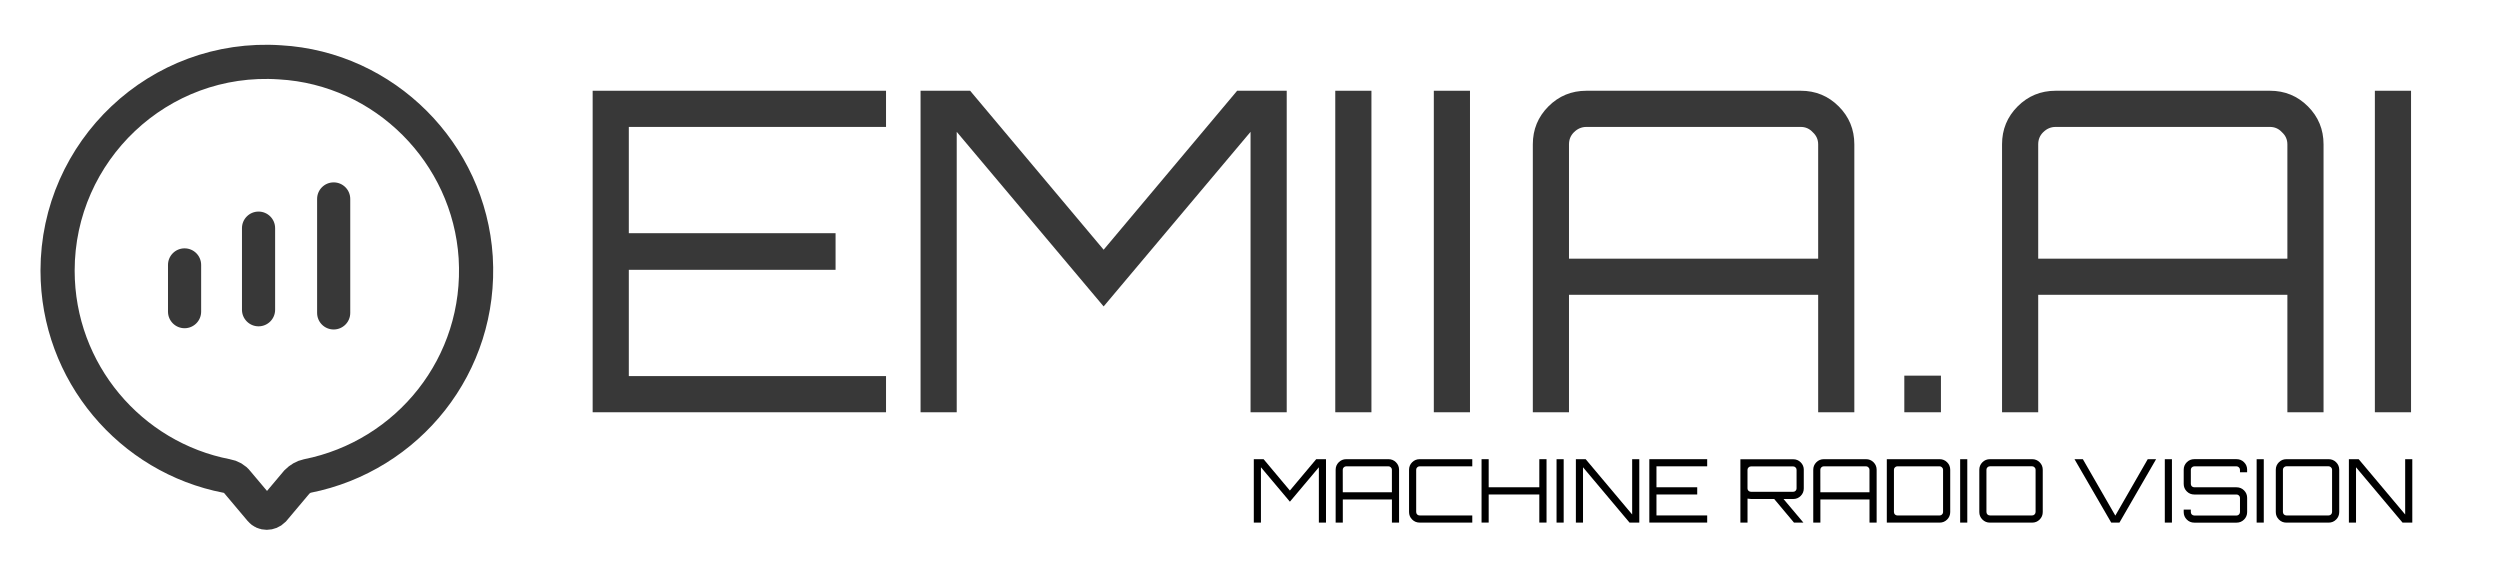
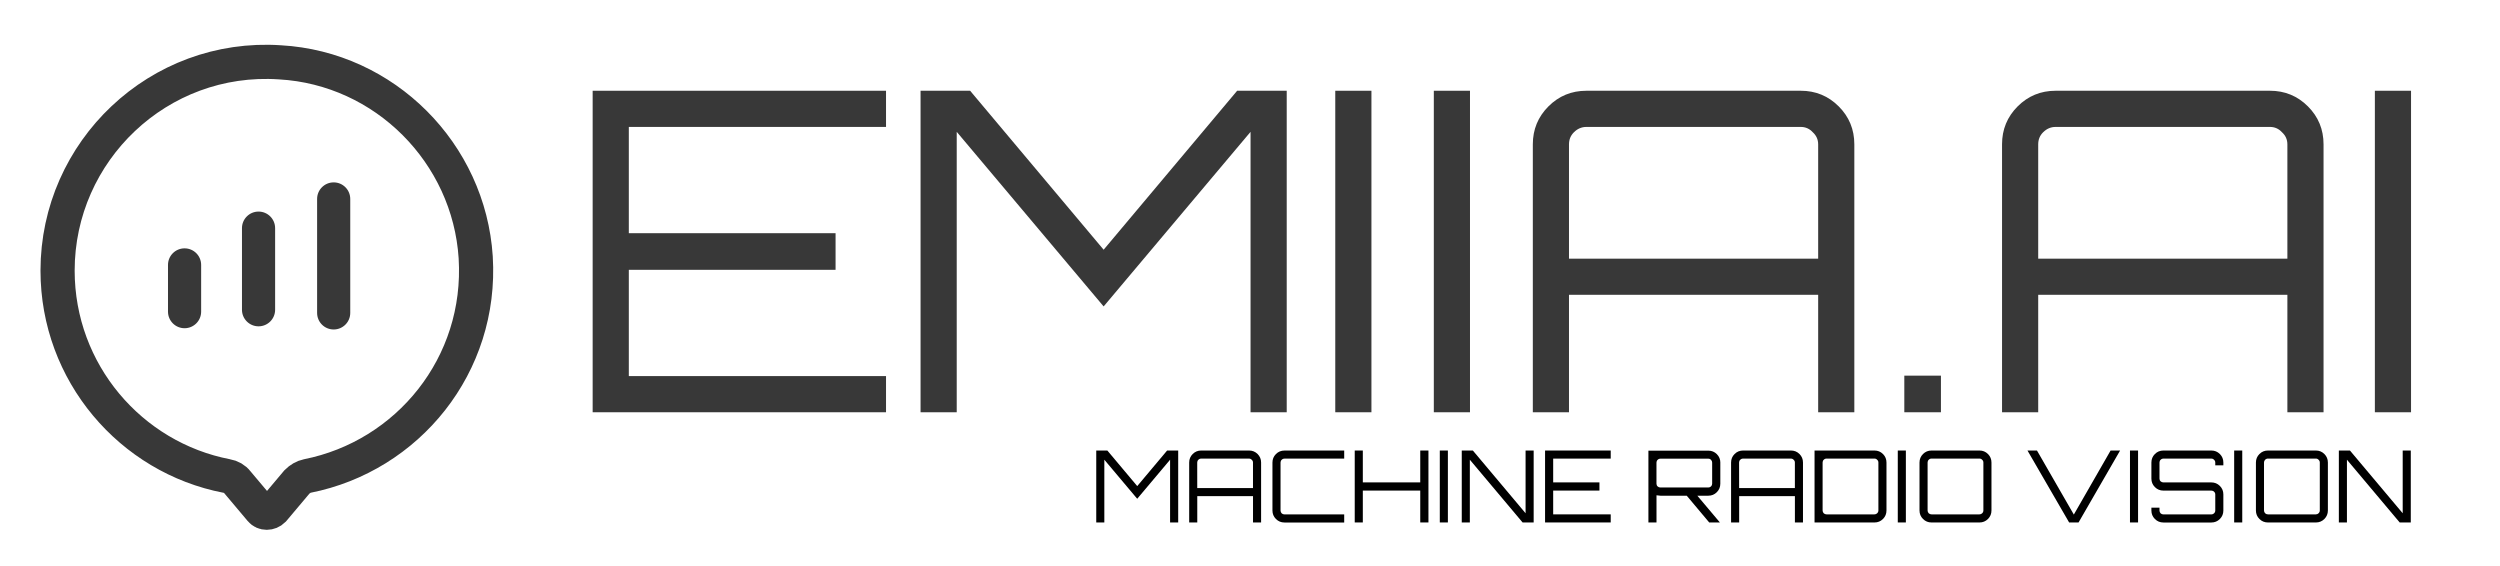
<svg xmlns="http://www.w3.org/2000/svg" id="svg18207" version="1.1" viewBox="0 0 97.102 21.961" height="83" width="367">
  <defs id="defs18201" />
  <g id="layer1">
    <g transform="matrix(0.2861629,0,0,0.2861629,8.509586,2.825243)" style="font-size:60.61px;line-height:1.25;font-family:sans-serif;fill:#383838;fill-opacity:1;stroke:none;stroke-width:0.632;stroke-miterlimit:4;stroke-dasharray:none;stroke-opacity:1" id="text835" aria-label="EMIIA.AI">
      <path id="path1470" style="font-style:normal;font-variant:normal;font-weight:normal;font-stretch:normal;font-size:60.61px;font-family:Orbitron;-inkscape-font-specification:Orbitron;fill:#383838;fill-opacity:1;stroke:none;stroke-width:0.632;stroke-miterlimit:4;stroke-dasharray:none;stroke-opacity:1" d="M 90.522,2.445 V 7.355 H 55.61 V 21.78 H 83.673 V 26.75 H 55.61 v 14.425 h 34.912 v 4.909 H 50.701 V 2.445 Z" />
      <path id="path1472" style="font-style:normal;font-variant:normal;font-weight:normal;font-stretch:normal;font-size:60.61px;font-family:Orbitron;-inkscape-font-specification:Orbitron;fill:#383838;fill-opacity:1;stroke:none;stroke-width:0.632;stroke-miterlimit:4;stroke-dasharray:none;stroke-opacity:1" d="M 120.059,24.023 138.181,2.445 h 6.728 V 46.085 h -4.909 V 8.022 L 120.059,31.72 100.118,8.022 V 46.085 H 95.209 V 2.445 h 6.728 z" />
      <path id="path1474" style="font-style:normal;font-variant:normal;font-weight:normal;font-stretch:normal;font-size:60.61px;font-family:Orbitron;-inkscape-font-specification:Orbitron;fill:#383838;fill-opacity:1;stroke:none;stroke-width:0.632;stroke-miterlimit:4;stroke-dasharray:none;stroke-opacity:1" d="M 151.499,46.085 V 2.445 h 4.909 V 46.085 Z" />
      <path id="path1476" style="font-style:normal;font-variant:normal;font-weight:normal;font-stretch:normal;font-size:60.61px;font-family:Orbitron;-inkscape-font-specification:Orbitron;fill:#383838;fill-opacity:1;stroke:none;stroke-width:0.632;stroke-miterlimit:4;stroke-dasharray:none;stroke-opacity:1" d="M 164.876,46.085 V 2.445 h 4.909 V 46.085 Z" />
      <path id="path1478" style="font-style:normal;font-variant:normal;font-weight:normal;font-stretch:normal;font-size:60.61px;font-family:Orbitron;-inkscape-font-specification:Orbitron;fill:#383838;fill-opacity:1;stroke:none;stroke-width:0.632;stroke-miterlimit:4;stroke-dasharray:none;stroke-opacity:1" d="m 185.587,2.445 h 29.093 q 3.031,0 5.152,2.121 2.121,2.121 2.121,5.152 V 46.085 h -4.909 V 30.144 h -33.821 v 15.941 h -4.909 V 9.719 q 0,-3.031 2.121,-5.152 2.121,-2.121 5.152,-2.121 z m -2.364,22.789 h 33.821 V 9.719 q 0,-0.97 -0.727,-1.636 Q 215.65,7.355 214.68,7.355 h -29.093 q -0.97,0 -1.697,0.727 -0.667,0.667 -0.667,1.636 z" />
      <path id="path1480" style="font-style:normal;font-variant:normal;font-weight:normal;font-stretch:normal;font-size:60.61px;font-family:Orbitron;-inkscape-font-specification:Orbitron;fill:#383838;fill-opacity:1;stroke:none;stroke-width:0.632;stroke-miterlimit:4;stroke-dasharray:none;stroke-opacity:1" d="m 233.708,41.115 v 4.97 h -4.97 v -4.97 z" />
      <path id="path1482" style="font-style:normal;font-variant:normal;font-weight:normal;font-stretch:normal;font-size:60.61px;font-family:Orbitron;-inkscape-font-specification:Orbitron;fill:#383838;fill-opacity:1;stroke:none;stroke-width:0.632;stroke-miterlimit:4;stroke-dasharray:none;stroke-opacity:1" d="m 249.275,2.445 h 29.093 q 3.031,0 5.152,2.121 2.121,2.121 2.121,5.152 V 46.085 H 280.732 V 30.144 h -33.821 v 15.941 h -4.909 V 9.719 q 0,-3.031 2.121,-5.152 2.121,-2.121 5.152,-2.121 z m -2.364,22.789 H 280.732 V 9.719 q 0,-0.97 -0.727,-1.636 Q 279.338,7.355 278.368,7.355 h -29.093 q -0.97,0 -1.697,0.727 -0.667,0.667 -0.667,1.636 z" />
      <path id="path1484" style="font-style:normal;font-variant:normal;font-weight:normal;font-stretch:normal;font-size:60.61px;font-family:Orbitron;-inkscape-font-specification:Orbitron;fill:#383838;fill-opacity:1;stroke:none;stroke-width:0.632;stroke-miterlimit:4;stroke-dasharray:none;stroke-opacity:1" d="M 292.608,46.085 V 2.445 h 4.909 V 46.085 Z" />
    </g>
    <path id="path1384-0-5" d="m 18.476,9.996 c 0.258,4.189 -2.64,7.718 -6.542,8.493 -0.143,0.029 -0.287,0.115 -0.402,0.23 l -0.918,1.09 c -0.143,0.143 -0.373,0.143 -0.488,0 L 9.208,18.719 c -0.086,-0.115 -0.23,-0.201 -0.402,-0.23 -3.73,-0.717 -6.571,-4.017 -6.571,-7.977 0,-4.648 3.931,-8.407 8.637,-8.091 4.074,0.23 7.345,3.529 7.604,7.575 z" class="st18" style="fill:none;fill-opacity:1;stroke:#383838;stroke-width:1.327;stroke-miterlimit:4;stroke-dasharray:none;stroke-opacity:1" />
    <g transform="matrix(1.065803,0,0,1.065803,-20.30547,-60.49)" id="g6433">
      <path id="path1148-5" d="m 28.473,64.466 a 0.604,0.604 0 0 0 -0.604,0.604 v 2.974 a 0.604,0.604 0 0 0 0.604,0.604 0.604,0.604 0 0 0 0.604,-0.604 v -2.974 a 0.604,0.604 0 0 0 -0.604,-0.604 z" style="color:#000000;font-style:normal;font-variant:normal;font-weight:normal;font-stretch:normal;font-size:medium;line-height:normal;font-family:sans-serif;font-variant-ligatures:normal;font-variant-position:normal;font-variant-caps:normal;font-variant-numeric:normal;font-variant-alternates:normal;font-variant-east-asian:normal;font-feature-settings:normal;font-variation-settings:normal;text-indent:0;text-align:start;text-decoration:none;text-decoration-line:none;text-decoration-style:solid;text-decoration-color:#000000;letter-spacing:normal;word-spacing:normal;text-transform:none;writing-mode:lr-tb;direction:ltr;text-orientation:mixed;dominant-baseline:auto;baseline-shift:baseline;text-anchor:start;white-space:normal;shape-padding:0;shape-margin:0;inline-size:0;clip-rule:nonzero;display:inline;overflow:visible;visibility:visible;isolation:auto;mix-blend-mode:normal;color-interpolation:sRGB;color-interpolation-filters:linearRGB;solid-color:#000000;solid-opacity:1;vector-effect:none;fill:#383838;fill-opacity:1;fill-rule:nonzero;stroke:#383838;stroke-width:0;stroke-linecap:round;stroke-linejoin:round;stroke-miterlimit:4;stroke-dasharray:none;stroke-dashoffset:0;stroke-opacity:1;color-rendering:auto;image-rendering:auto;shape-rendering:auto;text-rendering:auto;enable-background:accumulate;stop-color:#000000" />
      <path id="path1144-8" d="m 25.777,65.806 a 0.604,0.604 0 0 0 -0.604,0.604 v 1.703 a 0.604,0.604 0 0 0 0.604,0.604 0.604,0.604 0 0 0 0.604,-0.604 V 66.41 a 0.604,0.604 0 0 0 -0.604,-0.604 z" style="color:#000000;font-style:normal;font-variant:normal;font-weight:normal;font-stretch:normal;font-size:medium;line-height:normal;font-family:sans-serif;font-variant-ligatures:normal;font-variant-position:normal;font-variant-caps:normal;font-variant-numeric:normal;font-variant-alternates:normal;font-variant-east-asian:normal;font-feature-settings:normal;font-variation-settings:normal;text-indent:0;text-align:start;text-decoration:none;text-decoration-line:none;text-decoration-style:solid;text-decoration-color:#000000;letter-spacing:normal;word-spacing:normal;text-transform:none;writing-mode:lr-tb;direction:ltr;text-orientation:mixed;dominant-baseline:auto;baseline-shift:baseline;text-anchor:start;white-space:normal;shape-padding:0;shape-margin:0;inline-size:0;clip-rule:nonzero;display:inline;overflow:visible;visibility:visible;isolation:auto;mix-blend-mode:normal;color-interpolation:sRGB;color-interpolation-filters:linearRGB;solid-color:#000000;solid-opacity:1;vector-effect:none;fill:#383838;fill-opacity:1;fill-rule:nonzero;stroke:#383838;stroke-width:0;stroke-linecap:round;stroke-linejoin:round;stroke-miterlimit:4;stroke-dasharray:none;stroke-dashoffset:0;stroke-opacity:1;color-rendering:auto;image-rendering:auto;shape-rendering:auto;text-rendering:auto;enable-background:accumulate;stop-color:#000000" />
      <path id="path1152-3" d="m 31.211,63.402 a 0.604,0.604 0 0 0 -0.604,0.604 v 4.153 a 0.604,0.604 0 0 0 0.604,0.604 0.604,0.604 0 0 0 0.604,-0.604 V 64.006 a 0.604,0.604 0 0 0 -0.604,-0.604 z" style="color:#000000;font-style:normal;font-variant:normal;font-weight:normal;font-stretch:normal;font-size:medium;line-height:normal;font-family:sans-serif;font-variant-ligatures:normal;font-variant-position:normal;font-variant-caps:normal;font-variant-numeric:normal;font-variant-alternates:normal;font-variant-east-asian:normal;font-feature-settings:normal;font-variation-settings:normal;text-indent:0;text-align:start;text-decoration:none;text-decoration-line:none;text-decoration-style:solid;text-decoration-color:#000000;letter-spacing:normal;word-spacing:normal;text-transform:none;writing-mode:lr-tb;direction:ltr;text-orientation:mixed;dominant-baseline:auto;baseline-shift:baseline;text-anchor:start;white-space:normal;shape-padding:0;shape-margin:0;inline-size:0;clip-rule:nonzero;display:inline;overflow:visible;visibility:visible;isolation:auto;mix-blend-mode:normal;color-interpolation:sRGB;color-interpolation-filters:linearRGB;solid-color:#000000;solid-opacity:1;vector-effect:none;fill:#383838;fill-opacity:1;fill-rule:nonzero;stroke:#383838;stroke-width:0;stroke-linecap:round;stroke-linejoin:round;stroke-miterlimit:4;stroke-dasharray:none;stroke-dashoffset:0;stroke-opacity:1;color-rendering:auto;image-rendering:auto;shape-rendering:auto;text-rendering:auto;enable-background:accumulate;stop-color:#000000" />
    </g>
-     <g style="font-size:3.42px;line-height:1.25;font-family:Orbitron;-inkscape-font-specification:Orbitron;stroke-width:0.204" id="text16754" aria-label="MACHINE RADIO VISION" transform="translate(-18.42019,-56.90447)">
-       <path id="path16811" style="font-size:3.42px;stroke-width:0.204" d="m 68.52,75.958 1.023,-1.218 h 0.38 v 2.462 h -0.277 v -2.148 l -1.125,1.337 -1.125,-1.337 v 2.148 h -0.277 v -2.462 h 0.38 z" />
-       <path id="path16813" style="font-size:3.42px;stroke-width:0.204" d="m 70.708,74.74 h 1.642 q 0.171,0 0.291,0.12 0.12,0.12 0.12,0.291 v 2.052 h -0.277 v -0.899 h -1.908 v 0.899 H 70.298 v -2.052 q 0,-0.171 0.12,-0.291 0.12,-0.12 0.291,-0.12 z m -0.133,1.286 h 1.908 v -0.876 q 0,-0.055 -0.041,-0.092 -0.038,-0.041 -0.092,-0.041 h -1.642 q -0.055,0 -0.096,0.041 -0.038,0.038 -0.038,0.092 z" />
-       <path id="path16815" style="font-size:3.42px;stroke-width:0.204" d="m 75.605,75.017 h -2.045 q -0.055,0 -0.096,0.041 -0.038,0.038 -0.038,0.092 v 1.642 q 0,0.055 0.038,0.096 0.041,0.038 0.096,0.038 h 2.045 v 0.277 h -2.045 q -0.171,0 -0.291,-0.12 -0.12,-0.12 -0.12,-0.291 V 75.151 q 0,-0.171 0.12,-0.291 0.12,-0.12 0.291,-0.12 h 2.045 z" />
-       <path id="path16817" style="font-size:3.42px;stroke-width:0.204" d="m 78.209,74.74 h 0.28 v 2.462 H 78.209 v -1.091 h -1.967 v 1.091 h -0.277 v -2.462 h 0.277 v 1.091 h 1.967 z" />
-       <path id="path16819" style="font-size:3.42px;stroke-width:0.204" d="m 78.878,77.203 v -2.462 h 0.277 v 2.462 z" />
-       <path id="path16821" style="font-size:3.42px;stroke-width:0.204" d="m 81.815,76.888 v -2.148 h 0.277 v 2.462 H 81.712 l -1.806,-2.148 v 2.148 h -0.277 v -2.462 h 0.38 z" />
-       <path id="path16823" style="font-size:3.42px;stroke-width:0.204" d="m 84.729,74.74 v 0.277 h -1.97 v 0.814 h 1.583 v 0.28 h -1.583 v 0.814 h 1.97 v 0.277 h -2.247 v -2.462 z" />
-       <path id="path16825" style="font-size:3.42px;stroke-width:0.204" d="m 88.481,75.154 v 0.722 q 0,0.171 -0.12,0.291 -0.12,0.12 -0.291,0.12 h -0.376 l 0.773,0.917 H 88.101 L 87.332,76.286 h -0.903 q -0.031,0 -0.133,-0.014 v 0.93 h -0.277 v -2.459 h 2.052 q 0.171,0 0.291,0.12 0.12,0.12 0.12,0.291 z m -2.052,0.852 h 1.642 q 0.055,0 0.092,-0.038 0.038,-0.038 0.038,-0.092 v -0.722 q 0,-0.055 -0.038,-0.092 -0.038,-0.041 -0.092,-0.041 h -1.642 q -0.055,0 -0.096,0.041 -0.038,0.038 -0.038,0.092 v 0.722 q 0,0.055 0.038,0.092 0.041,0.038 0.096,0.038 z" />
-       <path id="path16827" style="font-size:3.42px;stroke-width:0.204" d="m 89.258,74.74 h 1.642 q 0.171,0 0.291,0.12 0.12,0.12 0.12,0.291 v 2.052 h -0.277 v -0.899 h -1.908 v 0.899 h -0.277 v -2.052 q 0,-0.171 0.12,-0.291 0.12,-0.12 0.291,-0.12 z m -0.133,1.286 h 1.908 v -0.876 q 0,-0.055 -0.041,-0.092 -0.038,-0.041 -0.092,-0.041 H 89.258 q -0.055,0 -0.096,0.041 -0.038,0.038 -0.038,0.092 z" />
-       <path id="path16829" style="font-size:3.42px;stroke-width:0.204" d="m 91.706,74.74 h 2.052 q 0.171,0 0.291,0.12 0.12,0.12 0.12,0.291 v 1.642 q 0,0.171 -0.12,0.291 -0.12,0.12 -0.291,0.12 h -2.052 z m 2.185,2.052 v -1.642 q 0,-0.055 -0.041,-0.092 -0.038,-0.041 -0.092,-0.041 H 92.117 q -0.055,0 -0.096,0.041 -0.038,0.038 -0.038,0.092 v 1.642 q 0,0.055 0.038,0.096 0.041,0.038 0.096,0.038 h 1.642 q 0.055,0 0.092,-0.038 0.041,-0.041 0.041,-0.096 z" />
-       <path id="path16831" style="font-size:3.42px;stroke-width:0.204" d="m 94.555,77.203 v -2.462 h 0.277 v 2.462 z" />
-       <path id="path16833" style="font-size:3.42px;stroke-width:0.204" d="m 95.71,74.74 h 1.642 q 0.171,0 0.291,0.12 0.12,0.12 0.12,0.291 v 1.642 q 0,0.171 -0.12,0.291 -0.12,0.12 -0.291,0.12 H 95.71 q -0.171,0 -0.291,-0.12 -0.12,-0.12 -0.12,-0.291 v -1.642 q 0,-0.171 0.12,-0.291 0.12,-0.12 0.291,-0.12 z m 0,2.185 h 1.642 q 0.055,0 0.092,-0.038 0.041,-0.041 0.041,-0.096 v -1.642 q 0,-0.055 -0.041,-0.092 -0.038,-0.041 -0.092,-0.041 H 95.71 q -0.055,0 -0.096,0.041 -0.038,0.038 -0.038,0.092 v 1.642 q 0,0.055 0.038,0.096 0.041,0.038 0.096,0.038 z" />
-       <path id="path16835" style="font-size:3.42px;stroke-width:0.204" d="m 100.582,76.932 1.259,-2.192 h 0.325 l -1.423,2.462 h -0.321 l -1.426,-2.462 h 0.325 z" />
-       <path id="path16837" style="font-size:3.42px;stroke-width:0.204" d="m 102.504,77.203 v -2.462 h 0.277 v 2.462 z" />
-       <path id="path16839" style="font-size:3.42px;stroke-width:0.204" d="m 105.701,75.151 v 0.096 h -0.277 v -0.096 q 0,-0.055 -0.041,-0.092 -0.038,-0.041 -0.092,-0.041 h -1.642 q -0.055,0 -0.096,0.041 -0.038,0.038 -0.038,0.092 v 0.551 q 0,0.055 0.038,0.092 0.041,0.038 0.096,0.038 h 1.642 q 0.171,0 0.291,0.12 0.12,0.12 0.12,0.291 v 0.551 q 0,0.171 -0.12,0.291 -0.12,0.12 -0.291,0.12 h -1.642 q -0.171,0 -0.291,-0.12 -0.12,-0.12 -0.12,-0.291 v -0.096 h 0.277 v 0.096 q 0,0.055 0.038,0.096 0.041,0.038 0.096,0.038 h 1.642 q 0.055,0 0.092,-0.038 0.041,-0.041 0.041,-0.096 V 76.242 q 0,-0.055 -0.041,-0.092 -0.038,-0.038 -0.092,-0.038 h -1.642 q -0.171,0 -0.291,-0.12 -0.12,-0.12 -0.12,-0.291 v -0.551 q 0,-0.171 0.12,-0.291 0.12,-0.12 0.291,-0.12 h 1.642 q 0.171,0 0.291,0.12 0.12,0.12 0.12,0.291 z" />
-       <path id="path16841" style="font-size:3.42px;stroke-width:0.204" d="m 106.071,77.203 v -2.462 h 0.277 v 2.462 z" />
-       <path id="path16843" style="font-size:3.42px;stroke-width:0.204" d="m 107.226,74.74 h 1.642 q 0.171,0 0.291,0.12 0.12,0.12 0.12,0.291 v 1.642 q 0,0.171 -0.12,0.291 -0.12,0.12 -0.291,0.12 h -1.642 q -0.171,0 -0.291,-0.12 -0.12,-0.12 -0.12,-0.291 v -1.642 q 0,-0.171 0.12,-0.291 0.12,-0.12 0.291,-0.12 z m 0,2.185 h 1.642 q 0.055,0 0.092,-0.038 0.041,-0.041 0.041,-0.096 v -1.642 q 0,-0.055 -0.041,-0.092 -0.038,-0.041 -0.092,-0.041 h -1.642 q -0.055,0 -0.096,0.041 -0.038,0.038 -0.038,0.092 v 1.642 q 0,0.055 0.038,0.096 0.041,0.038 0.096,0.038 z" />
-       <path id="path16845" style="font-size:3.42px;stroke-width:0.204" d="m 111.84,76.888 v -2.148 h 0.277 v 2.462 h -0.38 l -1.806,-2.148 v 2.148 h -0.277 v -2.462 h 0.38 z" />
+     <g style="font-size:3.528px;line-height:1.25;font-family:Orbitron;-inkscape-font-specification:Orbitron;stroke-width:0.265" id="text1883" aria-label="MACHINE RADIO VISION">
+       <path id="path2030" style="font-size:3.881px;stroke-width:0.265" d="m 44.171,18.881 1.16,-1.381 h 0.431 v 2.794 H 45.447 V 17.856 l -1.277,1.517 -1.277,-1.517 v 2.437 h -0.314 v -2.794 h 0.431 z" />
+       <path id="path2032" style="font-size:3.881px;stroke-width:0.265" d="m 46.653,17.499 h 1.863 q 0.194,0 0.33,0.136 0.136,0.136 0.136,0.33 v 2.328 h -0.314 v -1.021 h -2.165 v 1.021 h -0.314 v -2.328 q 0,-0.194 0.136,-0.33 0.136,-0.136 0.33,-0.136 z m -0.151,1.459 h 2.165 v -0.993 q 0,-0.062 -0.047,-0.105 -0.043,-0.047 -0.105,-0.047 H 46.653 q -0.062,0 -0.109,0.047 -0.043,0.043 -0.043,0.105 z" />
+       <path id="path2034" style="font-size:3.881px;stroke-width:0.265" d="m 52.21,17.814 h -2.321 q -0.062,0 -0.109,0.047 -0.043,0.043 -0.043,0.105 v 1.863 q 0,0.062 0.043,0.109 0.047,0.043 0.109,0.043 h 2.321 v 0.314 h -2.321 q -0.194,0 -0.33,-0.136 -0.136,-0.136 -0.136,-0.33 v -1.863 q 0,-0.194 0.136,-0.33 0.136,-0.136 0.33,-0.136 h 2.321 z" />
+       <path id="path2036" style="font-size:3.881px;stroke-width:0.265" d="m 55.164,17.499 h 0.318 v 2.794 H 55.164 V 19.055 H 52.933 v 1.238 h -0.314 v -2.794 h 0.314 v 1.238 h 2.231 z" />
+       <path id="path2038" style="font-size:3.881px;stroke-width:0.265" d="m 55.923,20.293 v -2.794 h 0.314 v 2.794 z" />
+       <path id="path2040" style="font-size:3.881px;stroke-width:0.265" d="m 59.255,19.936 v -2.437 h 0.314 v 2.794 H 59.139 L 57.09,17.856 v 2.437 h -0.314 v -2.794 h 0.431 z" />
+       <path id="path2042" style="font-size:3.881px;stroke-width:0.265" d="m 62.562,17.499 v 0.314 h -2.235 v 0.924 h 1.797 v 0.318 h -1.797 v 0.924 h 2.235 v 0.314 h -2.55 v -2.794 z" />
+       <path id="path2044" style="font-size:3.881px;stroke-width:0.265" d="m 66.819,17.969 v 0.819 q 0,0.194 -0.136,0.33 -0.136,0.136 -0.33,0.136 h -0.427 l 0.877,1.04 h -0.415 l -0.873,-1.04 h -1.024 q -0.035,0 -0.151,-0.016 v 1.056 h -0.314 v -2.79 h 2.328 q 0.194,0 0.33,0.136 0.136,0.136 0.136,0.33 z m -2.328,0.966 h 1.863 q 0.062,0 0.105,-0.043 0.043,-0.043 0.043,-0.105 v -0.819 q 0,-0.062 -0.043,-0.105 -0.043,-0.047 -0.105,-0.047 h -1.863 q -0.062,0 -0.109,0.047 -0.043,0.043 -0.043,0.105 v 0.819 q 0,0.062 0.043,0.105 0.047,0.043 0.109,0.043 z" />
+       <path id="path2046" style="font-size:3.881px;stroke-width:0.265" d="m 67.701,17.499 h 1.863 q 0.194,0 0.33,0.136 0.136,0.136 0.136,0.33 v 2.328 h -0.314 v -1.021 h -2.165 v 1.021 h -0.314 v -2.328 q 0,-0.194 0.136,-0.33 0.136,-0.136 0.33,-0.136 z m -0.151,1.459 h 2.165 v -0.993 q 0,-0.062 -0.047,-0.105 -0.043,-0.047 -0.105,-0.047 h -1.863 q -0.062,0 -0.109,0.047 -0.043,0.043 -0.043,0.105 z" />
+       <path id="path2048" style="font-size:3.881px;stroke-width:0.265" d="m 70.479,17.499 h 2.328 q 0.194,0 0.33,0.136 0.136,0.136 0.136,0.33 v 1.863 q 0,0.194 -0.136,0.33 -0.136,0.136 -0.33,0.136 h -2.328 z m 2.48,2.328 v -1.863 q 0,-0.062 -0.047,-0.105 -0.043,-0.047 -0.105,-0.047 h -1.863 q -0.062,0 -0.109,0.047 -0.043,0.043 -0.043,0.105 v 1.863 q 0,0.062 0.043,0.109 0.047,0.043 0.109,0.043 h 1.863 q 0.062,0 0.105,-0.043 0.047,-0.047 0.047,-0.109 z" />
+       <path id="path2050" style="font-size:3.881px;stroke-width:0.265" d="m 73.712,20.293 v -2.794 h 0.314 v 2.794 z" />
+       <path id="path2052" style="font-size:3.881px;stroke-width:0.265" d="m 75.022,17.499 h 1.863 q 0.194,0 0.33,0.136 0.136,0.136 0.136,0.33 v 1.863 q 0,0.194 -0.136,0.33 -0.136,0.136 -0.33,0.136 h -1.863 q -0.194,0 -0.33,-0.136 -0.136,-0.136 -0.136,-0.33 v -1.863 q 0,-0.194 0.136,-0.33 0.136,-0.136 0.33,-0.136 z m 0,2.48 h 1.863 q 0.062,0 0.105,-0.043 0.047,-0.047 0.047,-0.109 v -1.863 q 0,-0.062 -0.047,-0.105 -0.043,-0.047 -0.105,-0.047 h -1.863 q -0.062,0 -0.109,0.047 -0.043,0.043 -0.043,0.105 v 1.863 q 0,0.062 0.043,0.109 0.047,0.043 0.109,0.043 z" />
+       <path id="path2054" style="font-size:3.881px;stroke-width:0.265" d="m 80.55,19.987 1.428,-2.487 h 0.369 l -1.614,2.794 h -0.365 l -1.618,-2.794 h 0.369 z" />
+       <path id="path2056" style="font-size:3.881px;stroke-width:0.265" d="m 82.731,20.293 v -2.794 h 0.314 v 2.794 z" />
+       <path id="path2058" style="font-size:3.881px;stroke-width:0.265" d="m 86.358,17.965 v 0.109 h -0.314 v -0.109 q 0,-0.062 -0.047,-0.105 -0.043,-0.047 -0.105,-0.047 h -1.863 q -0.062,0 -0.109,0.047 -0.043,0.043 -0.043,0.105 v 0.625 q 0,0.062 0.043,0.105 0.047,0.043 0.109,0.043 h 1.863 q 0.194,0 0.33,0.136 0.136,0.136 0.136,0.33 v 0.625 q 0,0.194 -0.136,0.33 -0.136,0.136 -0.33,0.136 h -1.863 q -0.194,0 -0.33,-0.136 -0.136,-0.136 -0.136,-0.33 v -0.109 h 0.314 v 0.109 q 0,0.062 0.043,0.109 0.047,0.043 0.109,0.043 h 1.863 q 0.062,0 0.105,-0.043 0.047,-0.047 0.047,-0.109 v -0.625 q 0,-0.062 -0.047,-0.105 -0.043,-0.043 -0.105,-0.043 h -1.863 q -0.194,0 -0.33,-0.136 -0.136,-0.136 -0.136,-0.33 v -0.625 q 0,-0.194 0.136,-0.33 0.136,-0.136 0.33,-0.136 h 1.863 q 0.194,0 0.33,0.136 0.136,0.136 0.136,0.33 z" />
+       <path id="path2060" style="font-size:3.881px;stroke-width:0.265" d="m 86.778,20.293 v -2.794 h 0.314 v 2.794 z" />
+       <path id="path2062" style="font-size:3.881px;stroke-width:0.265" d="m 88.089,17.499 h 1.863 q 0.194,0 0.33,0.136 0.136,0.136 0.136,0.33 v 1.863 q 0,0.194 -0.136,0.33 -0.136,0.136 -0.33,0.136 H 88.089 q -0.194,0 -0.33,-0.136 -0.136,-0.136 -0.136,-0.33 v -1.863 q 0,-0.194 0.136,-0.33 0.136,-0.136 0.33,-0.136 z m 0,2.48 h 1.863 q 0.062,0 0.105,-0.043 0.047,-0.047 0.047,-0.109 v -1.863 q 0,-0.062 -0.047,-0.105 -0.043,-0.047 -0.105,-0.047 H 88.089 q -0.062,0 -0.109,0.047 -0.043,0.043 -0.043,0.105 v 1.863 q 0,0.062 0.043,0.109 0.047,0.043 0.109,0.043 z" />
+       <path id="path2064" style="font-size:3.881px;stroke-width:0.265" d="m 93.324,19.936 v -2.437 h 0.314 v 2.794 h -0.431 l -2.049,-2.437 v 2.437 h -0.314 v -2.794 h 0.431 z" />
    </g>
  </g>
</svg>
